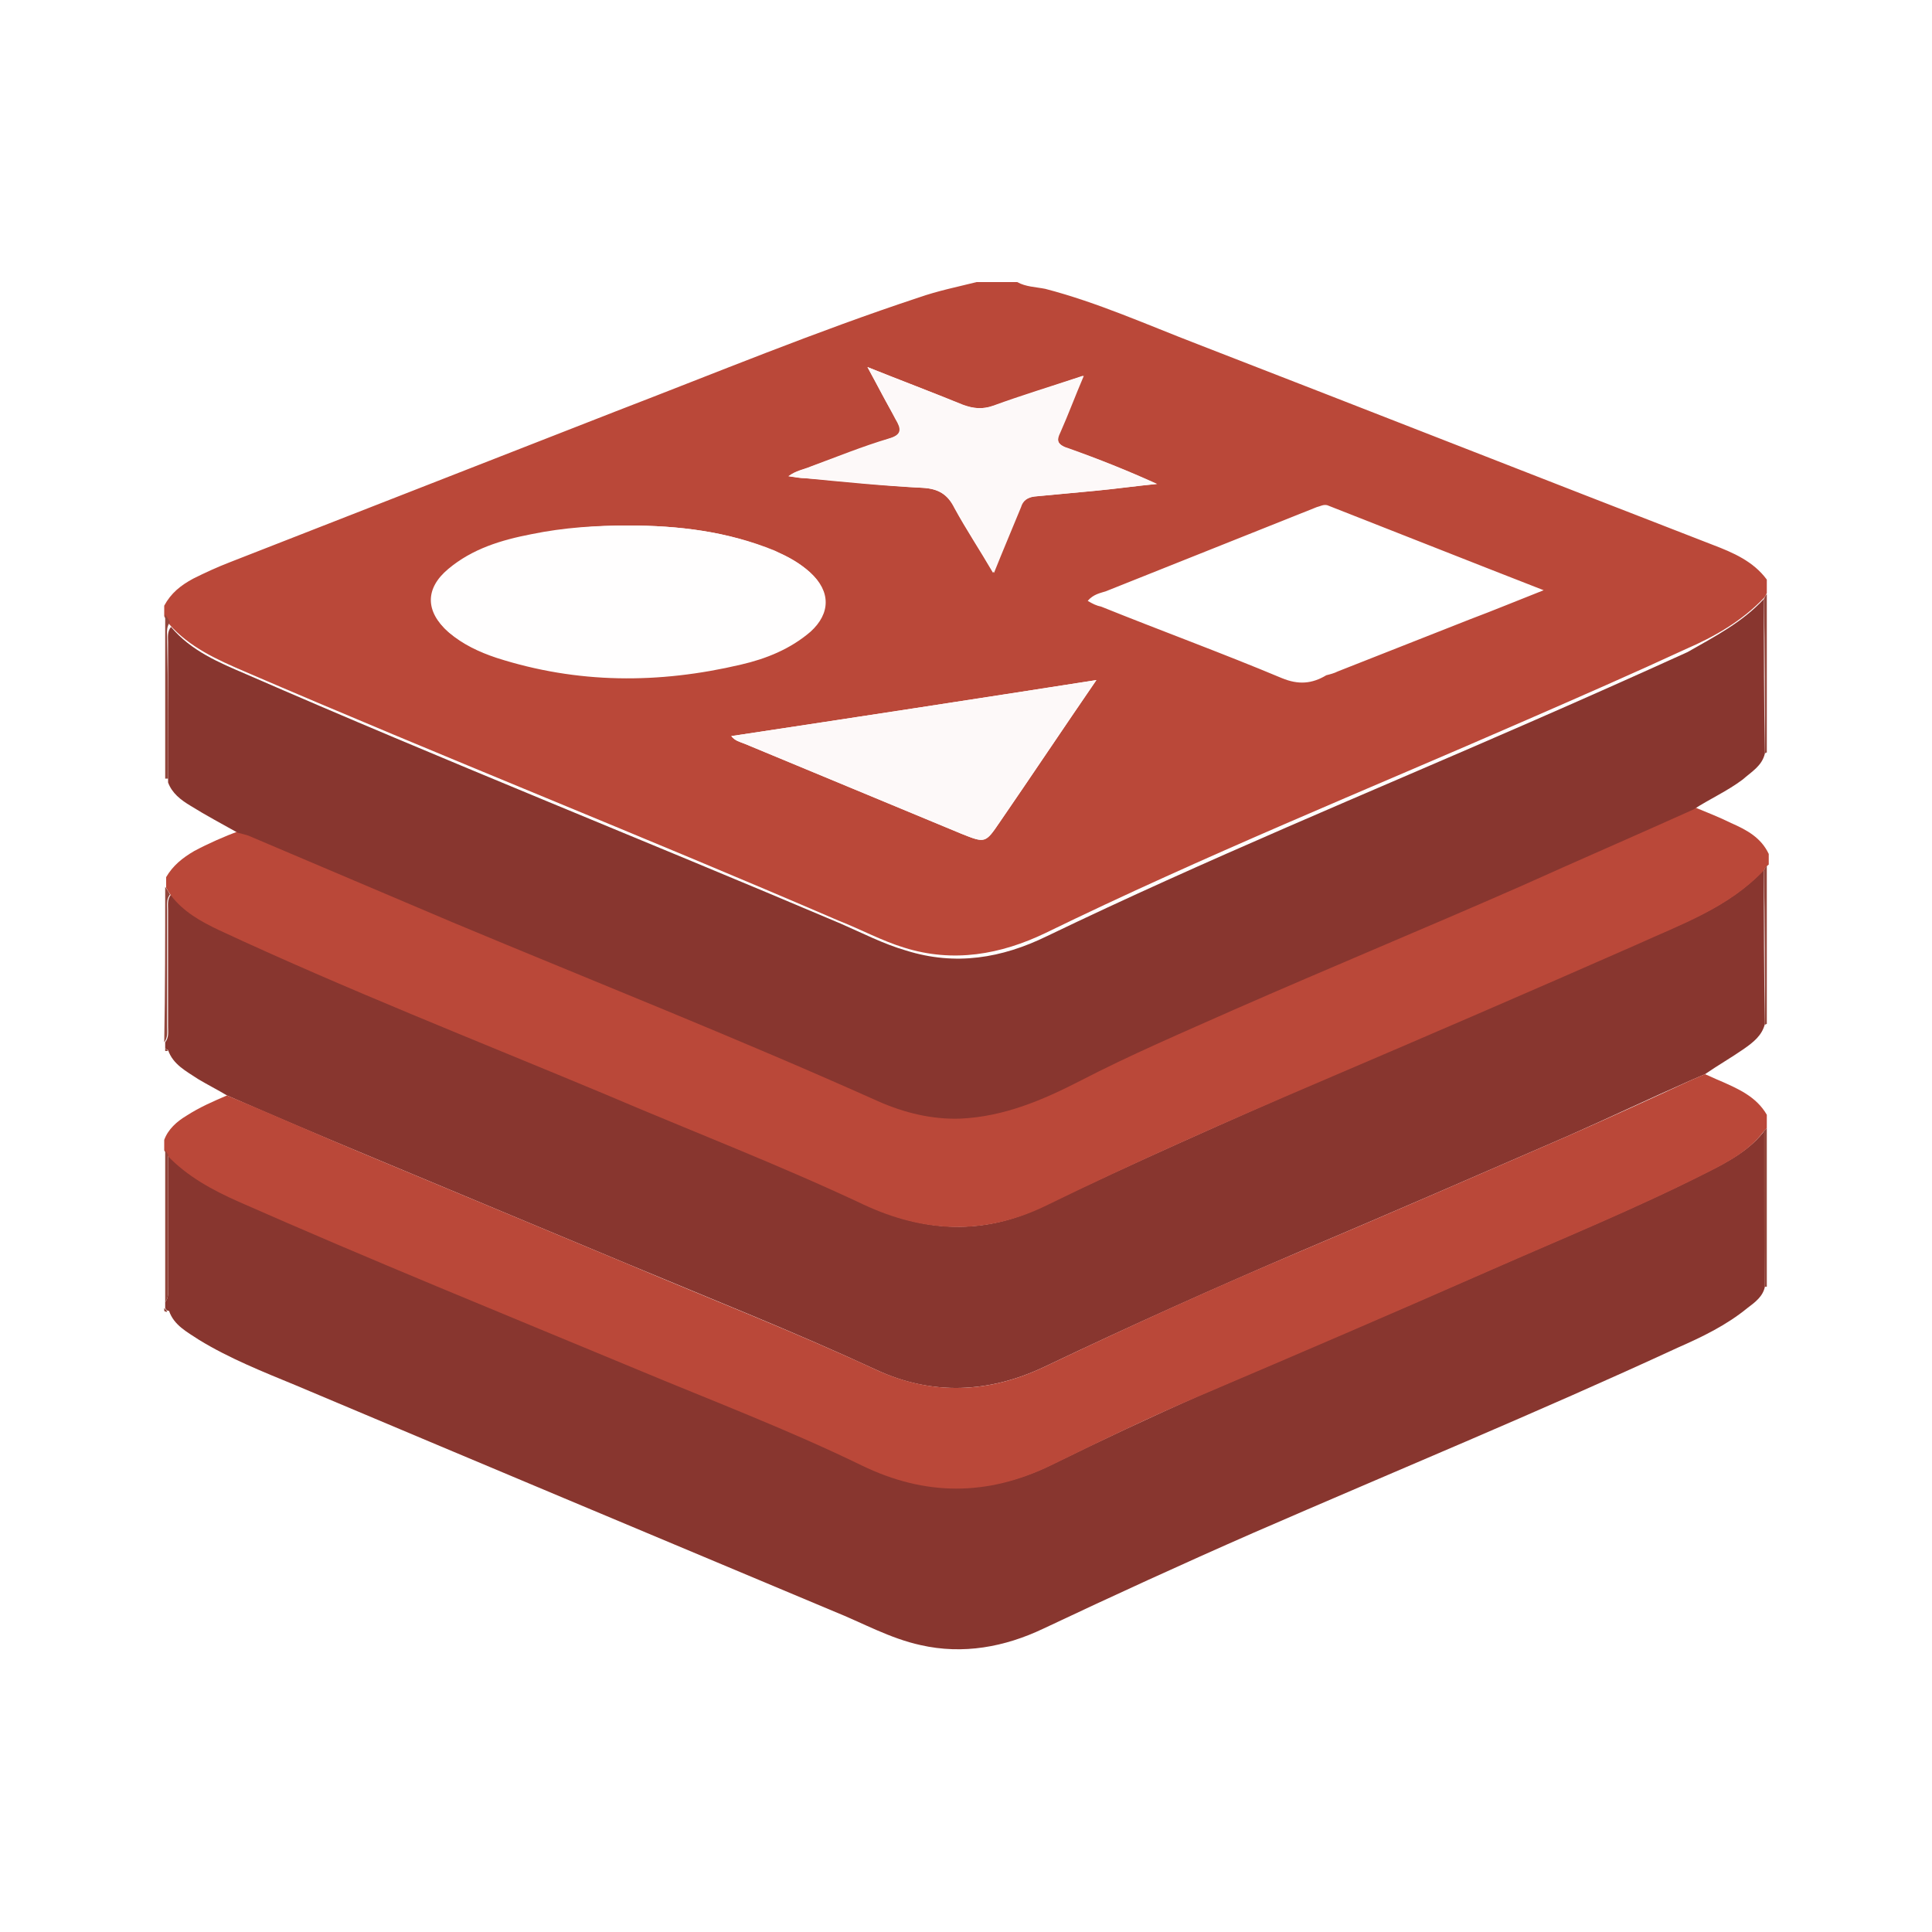
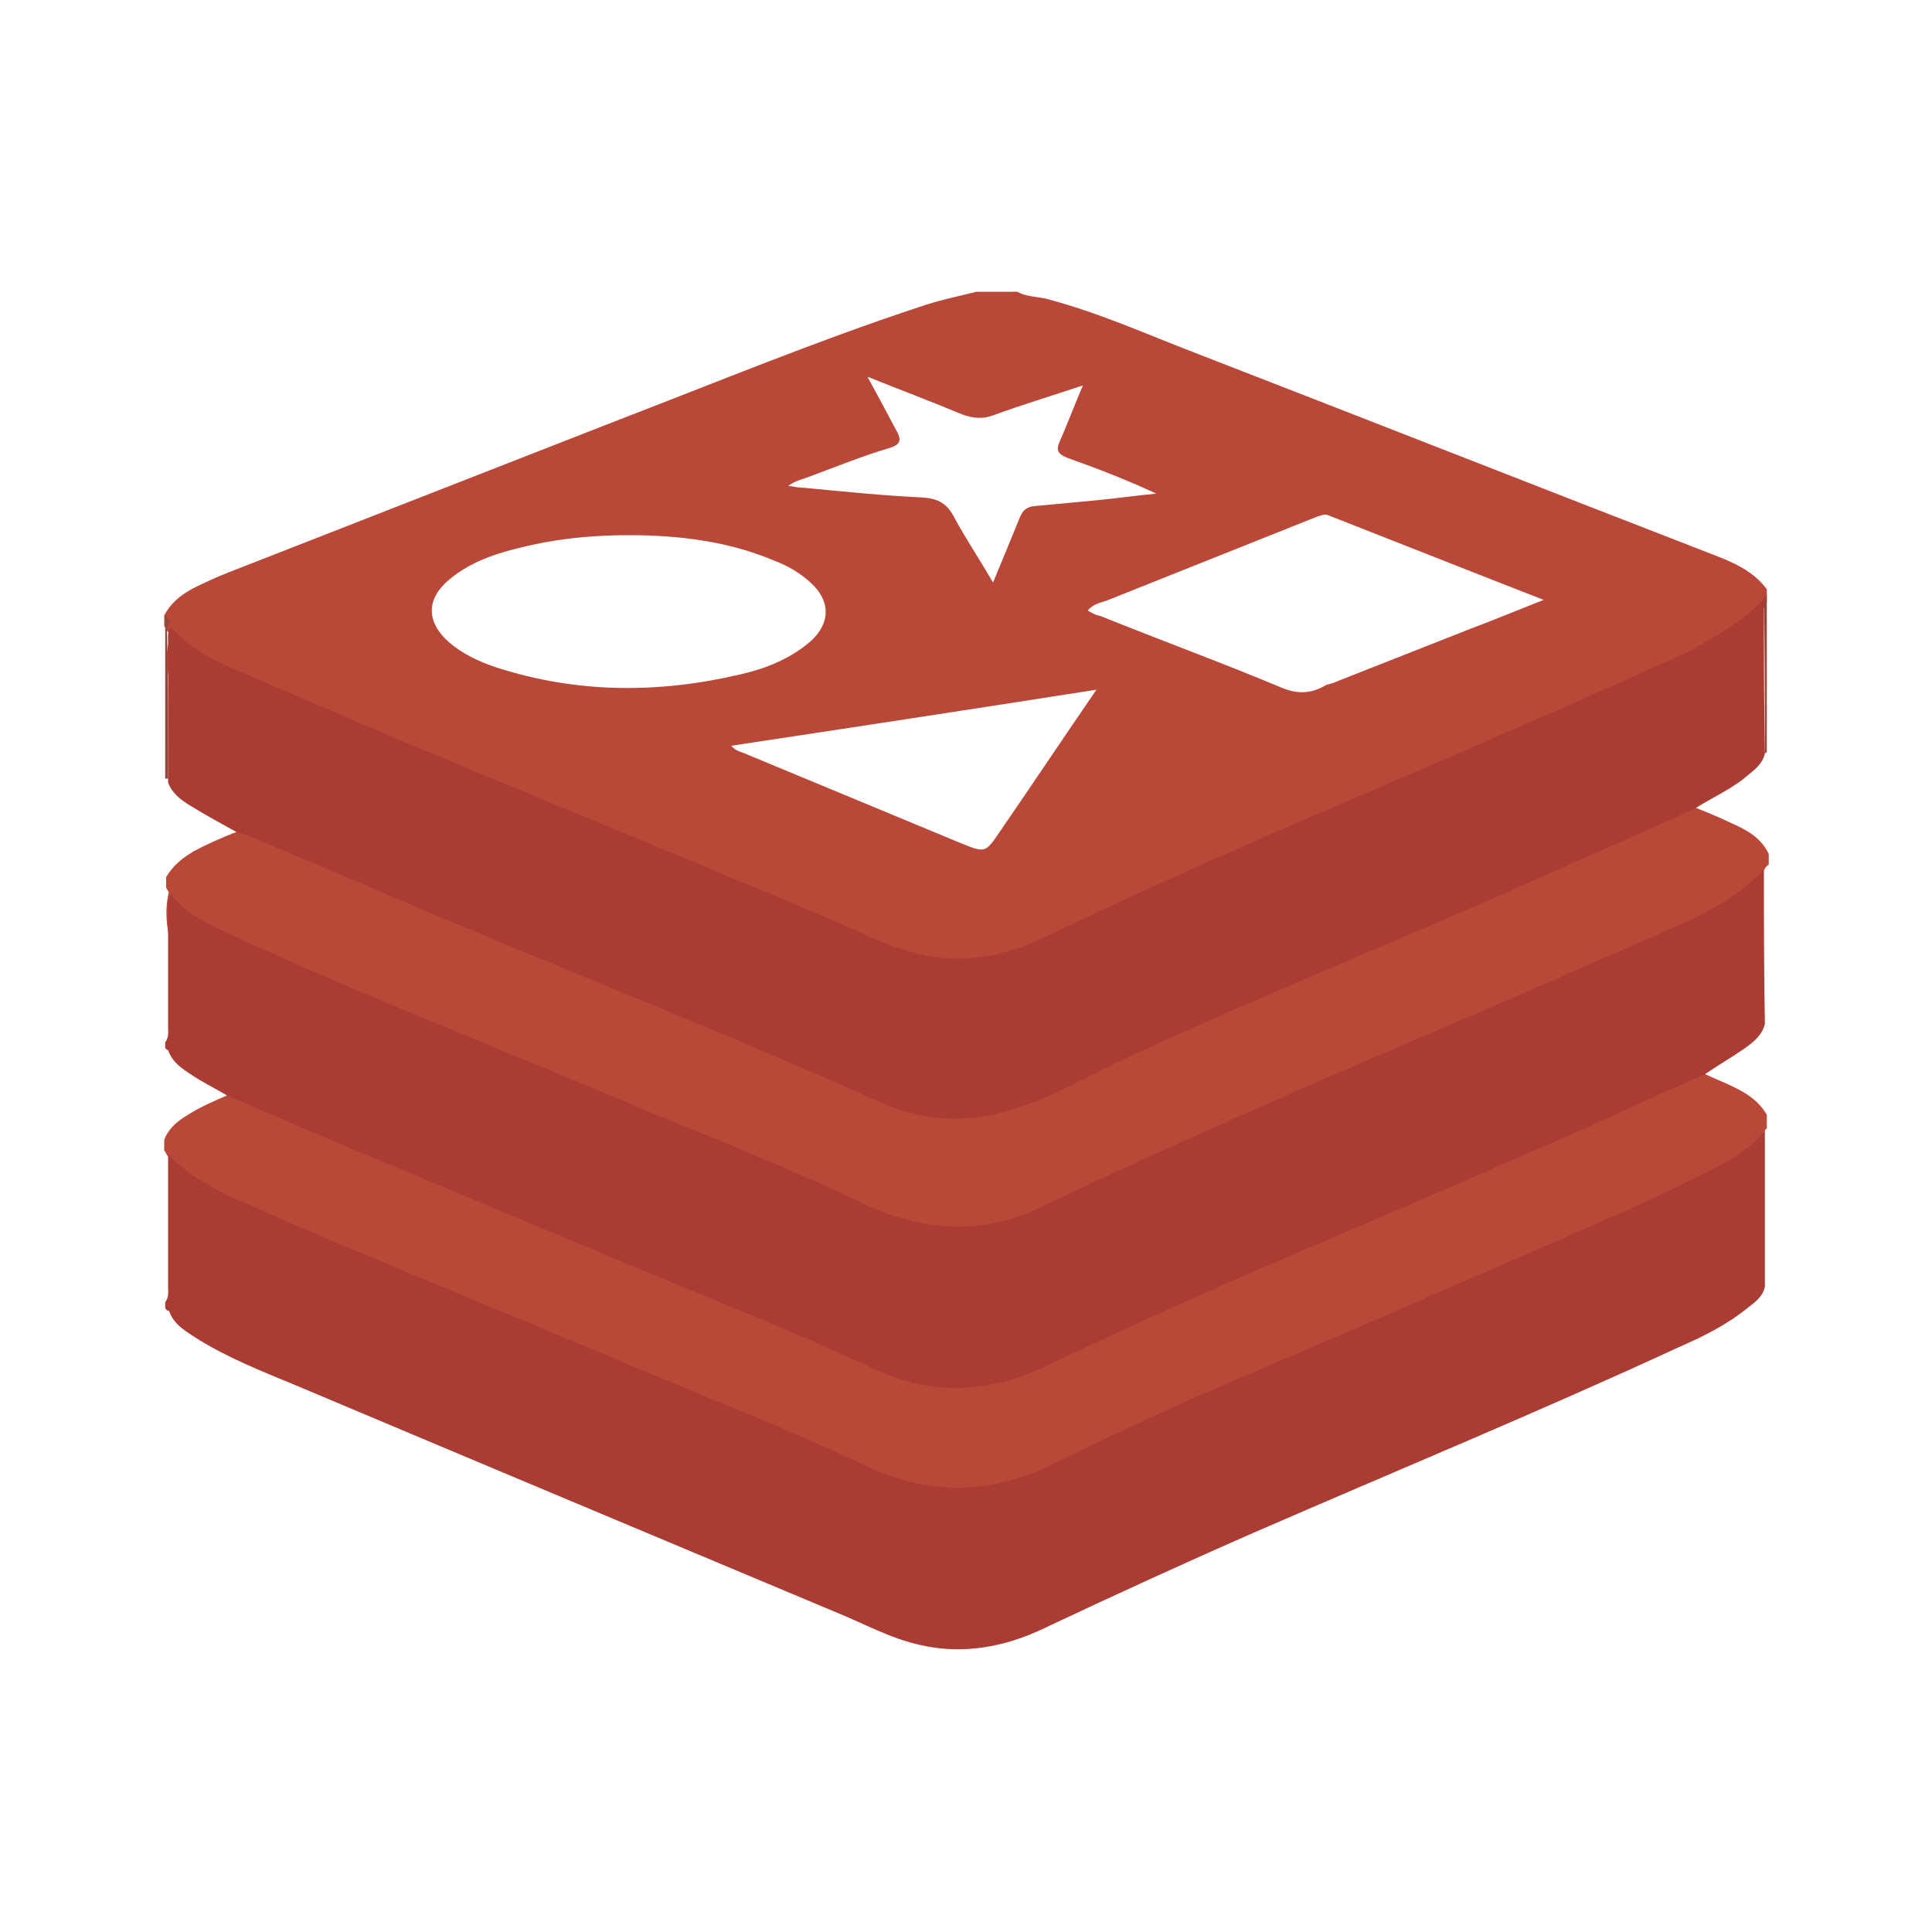
<svg xmlns="http://www.w3.org/2000/svg" version="1.1" id="Layer_1" x="0px" y="0px" viewBox="0 0 200 200" style="enable-background:new 0 0 200 200;" xml:space="preserve">
  <style type="text/css">
	.st0{fill:#BA4839;}
- 	.st1{fill:#88362F;}
+ 	.st1{fill:#AA3C33;}
	.st2{fill:#92463C;}
- 	.st3{fill:#FFFEFE;}
- 	.st4{fill:#FDF9F9;}
</style>
+   <path class="st0" d="M23.8,59.2c0,0-7.7,4.1-6.4,10.5S32,88.9,32,88.9l-11.9-0.8c0,0-4.1,2.8-2.5,9.3s5.9,16,5.9,16l-6.1,6.1  l3.4,7.5l67.3,35.5L102,159l27.5-6.8l42-19.6l11.2-15.6l-6.2-5.8l6.1-21.2l-7.3-6.2l7.3-21.8l-18.2-2.8l-16.3,12.9l-9.8,5.9  l-20.4,4.2l-13.1,6.7l-4.1,3.4L64.1,78L23.8,59.2z" />
  <g id="zFDSHj.tif">
    <g>
-       <path class="st0" d="M101.1,29.2c1.4,0,2.8,0,4.2,0c0.9,0.5,1.9,0.5,2.9,0.7c5.4,1.4,10.5,3.7,15.7,5.7    c17.8,6.9,35.6,13.9,53.4,20.8c2.1,0.8,4.2,1.7,5.6,3.6c0,0.5,0,0.9,0,1.4c-0.1,0.2-0.2,0.4-0.3,0.5c-2.3,2.4-5.1,4-8.1,5.3    c-5.4,2.5-10.9,4.9-16.4,7.3c-16.7,7.3-33.5,14.1-49.9,22.1c-4.6,2.2-9.5,3.1-14.6,1.5c-2.3-0.7-4.5-1.9-6.8-2.8    c-20.4-8.8-41.1-17-61.5-25.8c-2.8-1.2-5.7-2.5-7.8-4.9c-0.2-0.3-0.4-0.6-0.5-0.8c0-0.4,0-0.7,0-1.1c0.7-1.3,1.7-2.1,3-2.8    c1.2-0.6,2.5-1.2,3.8-1.7C37.1,53,50.4,47.8,63.7,42.6c10.4-4,20.8-8.3,31.4-11.8C97.1,30.1,99.1,29.7,101.1,29.2z M137.3,69.9    c0.4-0.1,0.8-0.2,1.2-0.4c4.6-1.8,9.1-3.6,13.7-5.4c2.4-0.9,4.8-1.9,7.6-3c-7.7-3-15-5.9-22.4-8.8c-0.4-0.1-0.7,0.1-1.1,0.2    c-7.3,2.9-14.5,5.8-21.8,8.7c-0.6,0.2-1.3,0.3-1.9,1c0.5,0.3,0.9,0.5,1.4,0.6c6.2,2.5,12.5,4.8,18.7,7.4    C134.4,70.9,135.8,70.8,137.3,69.9z M65,54.4c-3.3,0-6.7,0.3-9.9,1C52,56.1,49,56.9,46.5,59c-2.4,2-2.4,4.4,0,6.5    c1.4,1.2,3.1,2,4.9,2.6c8.4,2.7,16.8,2.7,25.3,0.7c2.6-0.6,5.1-1.6,7.2-3.4c2.1-1.9,2.1-4.2,0-6.1c-1.1-1-2.3-1.7-3.6-2.2    C75.4,55,70.2,54.4,65,54.4z M113.5,70.4c-12.8,2-25.2,3.9-37.8,5.8c0.4,0.5,0.9,0.6,1.4,0.8c7.5,3.1,14.9,6.2,22.4,9.3    c2.5,1,2.5,1,4-1.2C106.8,80.3,110,75.5,113.5,70.4z M89.8,38c1.1,2,2,3.7,2.9,5.4c0.6,1,0.7,1.6-0.7,2c-2.7,0.8-5.4,1.9-8.1,2.9    c-0.7,0.3-1.5,0.4-2.3,1c0.7,0.1,1.2,0.2,1.7,0.2c4.1,0.4,8.1,0.8,12.2,1c1.7,0.1,2.6,0.7,3.3,2.1c1.2,2.2,2.6,4.3,4,6.7    c1-2.4,1.9-4.6,2.8-6.8c0.3-0.7,0.7-1,1.4-1.1c2.1-0.2,4.2-0.4,6.4-0.6c2.1-0.2,4.2-0.5,6.3-0.7c-3-1.4-6.1-2.6-9.2-3.7    c-1-0.4-1.2-0.8-0.8-1.7c0.8-1.8,1.5-3.7,2.4-5.8c-3.3,1.1-6.3,2-9.3,3.1c-1.1,0.4-2.1,0.3-3.2-0.1C96.5,40.6,93.3,39.4,89.8,38z" />
+       <path class="st0" d="M182.6,90.1c-3.7,3.9-8.6,5.6-13.2,7.7c-10.9,4.8-21.8,9.5-32.8,14.2c-9.6,4.1-19.1,8.3-28.5,12.9    c-6.3,3-12.5,2.7-18.7-0.2c-8.7-4.1-17.8-7.6-26.7-11.4c-13.4-5.6-26.9-10.9-40-17c-1.9-0.9-3.7-1.9-5-3.6    c-0.2-0.3-0.4-0.6-0.5-0.8c0-0.4,0-0.7,0-1.1c0.7-1.2,1.7-2,2.9-2.7c1.5-0.8,3.1-1.5,4.7-2.1c0.4,0.1,0.7,0.2,1.1,0.3    c7.1,3,14.1,6,21.2,9c14.7,6.2,29.5,12,44,18.5c2.7,1.2,5.5,1.9,8.5,1.8c4.4-0.1,8.5-1.9,12.4-3.9c5.2-2.7,10.6-5,16-7.4    c9.8-4.3,19.6-8.5,29.5-12.7c6-2.6,12-5.3,18-8c1.2,0.5,2.5,1,3.7,1.6c1.6,0.7,3.1,1.5,3.9,3.2c0,0.4,0,0.7,0,1.1    C182.8,89.7,182.7,89.9,182.6,90.1z" />
+       <path class="st0" d="M23.5,113.4c4.8,2,9.5,4.1,14.3,6.1c9.1,3.8,18.2,7.6,27.3,11.4c8.5,3.6,17.2,7,25.6,10.9    c5.9,2.7,11.7,2.4,17.4-0.3c8.8-4.2,17.6-8.2,26.6-12c9.2-3.9,18.4-7.9,27.6-11.9c4.3-1.9,8.5-3.8,12.8-5.8    c0.5-0.2,0.9-0.4,1.4-0.6c0.5,0.2,1.1,0.5,1.6,0.7c1.8,0.8,3.7,1.6,4.8,3.5c0,0.5,0,0.9,0,1.4c-0.1,0.1-0.2,0.2-0.3,0.3    c-1.5,2-3.7,3.2-5.9,4.3c-7.3,3.7-14.9,6.8-22.4,10.1c-10,4.4-20,8.7-30.1,13c-5.2,2.2-10.3,4.7-15.4,7.2c-6.6,3.2-13,3.2-19.6,0    c-7.6-3.7-15.5-6.7-23.4-10c-13.7-5.7-27.5-11.3-41.1-17.3c-2.7-1.2-5.3-2.6-7.4-4.8c-0.1-0.2-0.2-0.4-0.3-0.5c0-0.4,0-0.7,0-1.1    c0.4-1.1,1.3-1.9,2.3-2.5C20.7,114.6,22.1,114,23.5,113.4z" />
+       <path class="st0" d="M101.1,30.2c1.4,0,2.8,0,4.2,0c0.9,0.5,1.9,0.5,2.9,0.7c5.4,1.4,10.5,3.7,15.7,5.7    c17.8,6.9,35.6,13.9,53.4,20.8c2.1,0.8,4.2,1.7,5.6,3.6c0,0.5,0,0.9,0,1.4c-0.1,0.2-0.2,0.4-0.3,0.5c-2.3,2.4-5.1,4-8.1,5.3    c-5.4,2.5-10.9,4.9-16.4,7.3c-16.7,7.3-33.5,14.1-49.9,22.1c-4.6,2.2-9.5,3.1-14.6,1.5c-2.3-0.7-4.5-1.9-6.8-2.8    c-20.4-8.8-41.1-17-61.5-25.8c-2.8-1.2-5.7-2.5-7.8-4.9c-0.2-0.3-0.4-0.6-0.5-0.8c0-0.4,0-0.7,0-1.1c0.7-1.3,1.7-2.1,3-2.8    c1.2-0.6,2.5-1.2,3.8-1.7C37.1,54,50.4,48.8,63.7,43.6c10.4-4,20.8-8.3,31.4-11.8C97.1,31.1,99.1,30.7,101.1,30.2z M137.3,70.9    c0.4-0.1,0.8-0.2,1.2-0.4c4.6-1.8,9.1-3.6,13.7-5.4c2.4-0.9,4.8-1.9,7.6-3c-7.7-3-15-5.9-22.4-8.8c-0.4-0.1-0.7,0.1-1.1,0.2    c-7.3,2.9-14.5,5.8-21.8,8.7c-0.6,0.2-1.3,0.3-1.9,1c0.5,0.3,0.9,0.5,1.4,0.6c6.2,2.5,12.5,4.8,18.7,7.4    C134.4,71.9,135.8,71.8,137.3,70.9z M65,55.4c-3.3,0-6.7,0.3-9.9,1C52,57.1,49,57.9,46.5,60c-2.4,2-2.4,4.4,0,6.5    c1.4,1.2,3.1,2,4.9,2.6c8.4,2.7,16.8,2.7,25.3,0.7c2.6-0.6,5.1-1.6,7.2-3.4c2.1-1.9,2.1-4.2,0-6.1c-1.1-1-2.3-1.7-3.6-2.2    C75.4,56,70.2,55.4,65,55.4z M113.5,71.4c-12.8,2-25.2,3.9-37.8,5.8c0.4,0.5,0.9,0.6,1.4,0.8c7.5,3.1,14.9,6.2,22.4,9.3    c2.5,1,2.5,1,4-1.2C106.8,81.3,110,76.5,113.5,71.4z M89.8,39c1.1,2,2,3.7,2.9,5.4c0.6,1,0.7,1.6-0.7,2c-2.7,0.8-5.4,1.9-8.1,2.9    c-0.7,0.3-1.5,0.4-2.3,1c0.7,0.1,1.2,0.2,1.7,0.2c4.1,0.4,8.1,0.8,12.2,1c1.7,0.1,2.6,0.7,3.3,2.1c1.2,2.2,2.6,4.3,4,6.7    c1-2.4,1.9-4.6,2.8-6.8c0.3-0.7,0.7-1,1.4-1.1c2.1-0.2,4.2-0.4,6.4-0.6c2.1-0.2,4.2-0.5,6.3-0.7c-3-1.4-6.1-2.6-9.2-3.7    c-1-0.4-1.2-0.8-0.8-1.7c0.8-1.8,1.5-3.7,2.4-5.8c-3.3,1.1-6.3,2-9.3,3.1c-1.1,0.4-2.1,0.3-3.2-0.1C96.5,41.6,93.3,40.4,89.8,39z" />
      <path class="st1" d="M17.1,135.4c0-0.2,0-0.4,0-0.6c0.4-0.5,0.3-1.1,0.3-1.6c0-4.6,0-9.2,0-13.7c2.1,2.2,4.7,3.6,7.4,4.8    c13.6,6,27.4,11.5,41.1,17.3c7.8,3.3,15.7,6.3,23.4,10c6.6,3.2,13.1,3.2,19.6,0c5.1-2.5,10.2-4.9,15.4-7.2    c10-4.3,20.1-8.6,30.1-13c7.5-3.3,15.1-6.4,22.4-10.1c2.2-1.1,4.4-2.3,5.9-4.3c0,5.4,0,10.8,0,16.2c-0.2,1-1,1.6-1.8,2.2    c-2.2,1.8-4.7,3-7.2,4.1c-14.5,6.7-29.3,12.8-44,19.2c-7.3,3.2-14.5,6.5-21.7,9.9c-4,1.9-8.3,2.7-12.7,1.7c-3.2-0.7-6-2.3-9-3.5    c-18.6-7.8-37.2-15.6-55.7-23.4c-3.4-1.4-6.9-2.8-10-4.7c-1.2-0.8-2.6-1.5-3.1-3C17.3,135.7,17.2,135.6,17.1,135.4z" />
      <path class="st1" d="M17.1,108.5c0-0.2,0-0.4,0-0.6c0.4-0.5,0.3-1.1,0.3-1.6c0-4,0-8.1,0-12.1c0-0.5-0.1-1.1,0.3-1.6    c1.3,1.7,3.2,2.7,5,3.6c13.1,6.1,26.7,11.4,40,17c8.9,3.8,18,7.2,26.7,11.4c6.3,3,12.5,3.3,18.7,0.2c9.4-4.5,18.9-8.7,28.5-12.9    c10.9-4.7,21.9-9.4,32.8-14.2c4.7-2.1,9.6-3.8,13.2-7.7c0,5.3,0,10.7,0.1,16c-0.3,1.2-1.2,1.9-2.2,2.6c-1.3,0.9-2.7,1.7-4,2.6    c-0.5,0.2-0.9,0.4-1.4,0.6c-4.3,1.9-8.5,3.9-12.8,5.8c-9.2,4-18.4,8-27.6,11.9c-8.9,3.8-17.8,7.8-26.6,12    c-5.7,2.7-11.6,3-17.4,0.3c-8.4-3.9-17-7.3-25.6-10.9c-9.1-3.8-18.2-7.6-27.3-11.4c-4.8-2-9.5-4-14.3-6.1c-1-0.6-2-1.1-3-1.7    c-1.2-0.8-2.6-1.5-3.1-3C17.3,108.7,17.2,108.6,17.1,108.5z" />
-       <path class="st0" d="M182.6,90.1c-3.7,3.9-8.6,5.6-13.2,7.7c-10.9,4.8-21.8,9.5-32.8,14.2c-9.6,4.1-19.1,8.3-28.5,12.9    c-6.3,3-12.5,2.7-18.7-0.2c-8.7-4.1-17.8-7.6-26.7-11.4c-13.4-5.6-26.9-10.9-40-17c-1.9-0.9-3.7-1.9-5-3.6    c-0.2-0.3-0.4-0.6-0.5-0.8c0-0.4,0-0.7,0-1.1c0.7-1.2,1.7-2,2.9-2.7c1.5-0.8,3.1-1.5,4.7-2.1c0.4,0.1,0.7,0.2,1.1,0.3    c7.1,3,14.1,6,21.2,9c14.7,6.2,29.5,12,44,18.5c2.7,1.2,5.5,1.9,8.5,1.8c4.4-0.1,8.5-1.9,12.4-3.9c5.2-2.7,10.6-5,16-7.4    c9.8-4.3,19.6-8.5,29.5-12.7c6-2.6,12-5.3,18-8c1.2,0.5,2.5,1,3.7,1.6c1.6,0.7,3.1,1.5,3.9,3.2c0,0.4,0,0.7,0,1.1    C182.8,89.7,182.7,89.9,182.6,90.1z" />
-       <path class="st0" d="M23.5,113.4c4.8,2,9.5,4.1,14.3,6.1c9.1,3.8,18.2,7.6,27.3,11.4c8.5,3.6,17.2,7,25.6,10.9    c5.9,2.7,11.7,2.4,17.4-0.3c8.8-4.2,17.6-8.2,26.6-12c9.2-3.9,18.4-7.9,27.6-11.9c4.3-1.9,8.5-3.8,12.8-5.8    c0.5-0.2,0.9-0.4,1.4-0.6c0.5,0.2,1.1,0.5,1.6,0.7c1.8,0.8,3.7,1.6,4.8,3.5c0,0.5,0,0.9,0,1.4c-0.1,0.1-0.2,0.2-0.3,0.3    c-1.5,2-3.7,3.2-5.9,4.3c-7.3,3.7-14.9,6.8-22.4,10.1c-10,4.4-20,8.7-30.1,13c-5.2,2.2-10.3,4.7-15.4,7.2c-6.6,3.2-13,3.2-19.6,0    c-7.6-3.7-15.5-6.7-23.4-10c-13.7-5.7-27.5-11.3-41.1-17.3c-2.7-1.2-5.3-2.6-7.4-4.8c-0.1-0.2-0.2-0.4-0.3-0.5c0-0.4,0-0.7,0-1.1    c0.4-1.1,1.3-1.9,2.3-2.5C20.7,114.6,22.1,114,23.5,113.4z" />
      <path class="st2" d="M17.4,80.6c-0.1,0-0.2,0-0.3,0c0-5.7,0-11.3,0-17c0.2,0.3,0.4,0.6,0.5,0.8c-0.4,0.5-0.3,1.1-0.3,1.6    C17.4,71,17.4,75.8,17.4,80.6z" />
-       <path class="st2" d="M182.9,106c-0.1,0-0.2,0.1-0.2,0.1c0-5.3,0-10.7-0.1-16c0.1-0.2,0.2-0.4,0.3-0.5    C182.9,95,182.9,100.5,182.9,106z" />
-       <path class="st2" d="M17.1,91.8c0.2,0.3,0.4,0.6,0.5,0.8c-0.4,0.5-0.3,1.1-0.3,1.6c0,4,0,8.1,0,12.1c0,0.5,0.1,1.1-0.3,1.6    C17.1,102.5,17.1,97.1,17.1,91.8z" />
-       <path class="st2" d="M182.6,117.1c0.1-0.1,0.2-0.2,0.3-0.3c0,5.5,0,10.9,0,16.4h-0.1h-0.1C182.6,127.9,182.6,122.5,182.6,117.1z" />
      <path class="st2" d="M182.9,77.9c-0.1,0-0.2,0.1-0.2,0.1c0-5.3,0-10.7-0.1-16c0.1-0.2,0.2-0.4,0.3-0.5    C182.9,66.9,182.9,72.4,182.9,77.9z" />
-       <path class="st2" d="M17.1,119c0.1,0.2,0.2,0.4,0.3,0.5c0,4.6,0,9.2,0,13.7c0,0.5,0.1,1.1-0.3,1.6C17.1,129.6,17.1,124.3,17.1,119    z" />
-       <path class="st2" d="M17.4,108.8c-0.1,0-0.2,0-0.3,0c0-0.1,0-0.2,0-0.3C17.2,108.6,17.3,108.7,17.4,108.8z" />
-       <path class="st2" d="M17.3,135.8c-0.1,0-0.2,0-0.3-0.1c0-0.1,0-0.2,0-0.3C17.2,135.6,17.3,135.7,17.3,135.8z" />
      <path class="st1" d="M182.6,62c0,5.3,0,10.7,0.1,16c-0.3,1.3-1.4,1.9-2.3,2.7c-1.6,1.2-3.4,2-5.1,3.1c-6,2.7-12,5.3-18,8    c-9.8,4.3-19.7,8.4-29.5,12.7c-5.4,2.4-10.8,4.7-16,7.4c-3.9,2-7.9,3.7-12.4,3.9c-2.9,0.1-5.8-0.6-8.5-1.8    c-14.5-6.5-29.4-12.4-44-18.5c-7.1-3-14.1-6-21.2-9c-0.3-0.1-0.7-0.2-1.1-0.3c-1.6-0.9-3.3-1.8-4.9-2.8c-1-0.6-1.9-1.3-2.3-2.4    c0-4.8,0-9.7,0-14.5c0-0.5-0.1-1.1,0.3-1.6c2.1,2.5,5,3.7,7.8,4.9c20.4,8.9,41,17.1,61.5,25.8c2.3,1,4.4,2.1,6.8,2.8    c5.1,1.6,9.9,0.8,14.6-1.5c16.4-7.9,33.2-14.8,49.9-22.1c5.5-2.4,10.9-4.8,16.4-7.3C177.5,65.9,180.4,64.4,182.6,62z" />
-       <path class="st3" d="M65,54.4c5.2,0,10.3,0.6,15.2,2.6c1.3,0.6,2.6,1.3,3.6,2.2c2.1,1.9,2.1,4.2,0,6.1c-2.1,1.8-4.6,2.8-7.2,3.4    c-8.5,2.1-16.9,2-25.3-0.7c-1.8-0.6-3.4-1.4-4.9-2.6c-2.4-2.1-2.4-4.5,0-6.5c2.5-2.1,5.5-3,8.6-3.6C58.4,54.6,61.7,54.4,65,54.4z" />
-       <path class="st4" d="M113.5,70.4c-3.5,5.1-6.7,9.9-10,14.7c-1.5,2.2-1.5,2.2-4,1.2C92,83.2,84.6,80.1,77.1,77    c-0.5-0.2-1-0.3-1.4-0.8C88.3,74.3,100.7,72.4,113.5,70.4z" />
-       <path class="st4" d="M89.8,38c3.5,1.4,6.7,2.6,9.9,3.9c1.1,0.4,2,0.5,3.2,0.1c3-1,5.9-2,9.3-3.1c-0.9,2.1-1.6,4-2.4,5.8    c-0.5,1-0.3,1.4,0.8,1.7c3.1,1.1,6.1,2.3,9.2,3.7c-2.1,0.2-4.2,0.5-6.3,0.7c-2.1,0.2-4.2,0.4-6.4,0.6c-0.7,0.1-1.2,0.4-1.4,1.1    c-0.9,2.2-1.8,4.3-2.8,6.8c-1.4-2.4-2.8-4.5-4-6.7c-0.8-1.4-1.7-2-3.3-2.1c-4.1-0.2-8.1-0.7-12.2-1c-0.5,0-1-0.1-1.7-0.2    c0.8-0.6,1.6-0.7,2.3-1c2.7-1,5.4-2,8.1-2.9c1.4-0.4,1.3-1,0.7-2C91.7,41.7,90.9,40,89.8,38z" />
    </g>
  </g>
</svg>
